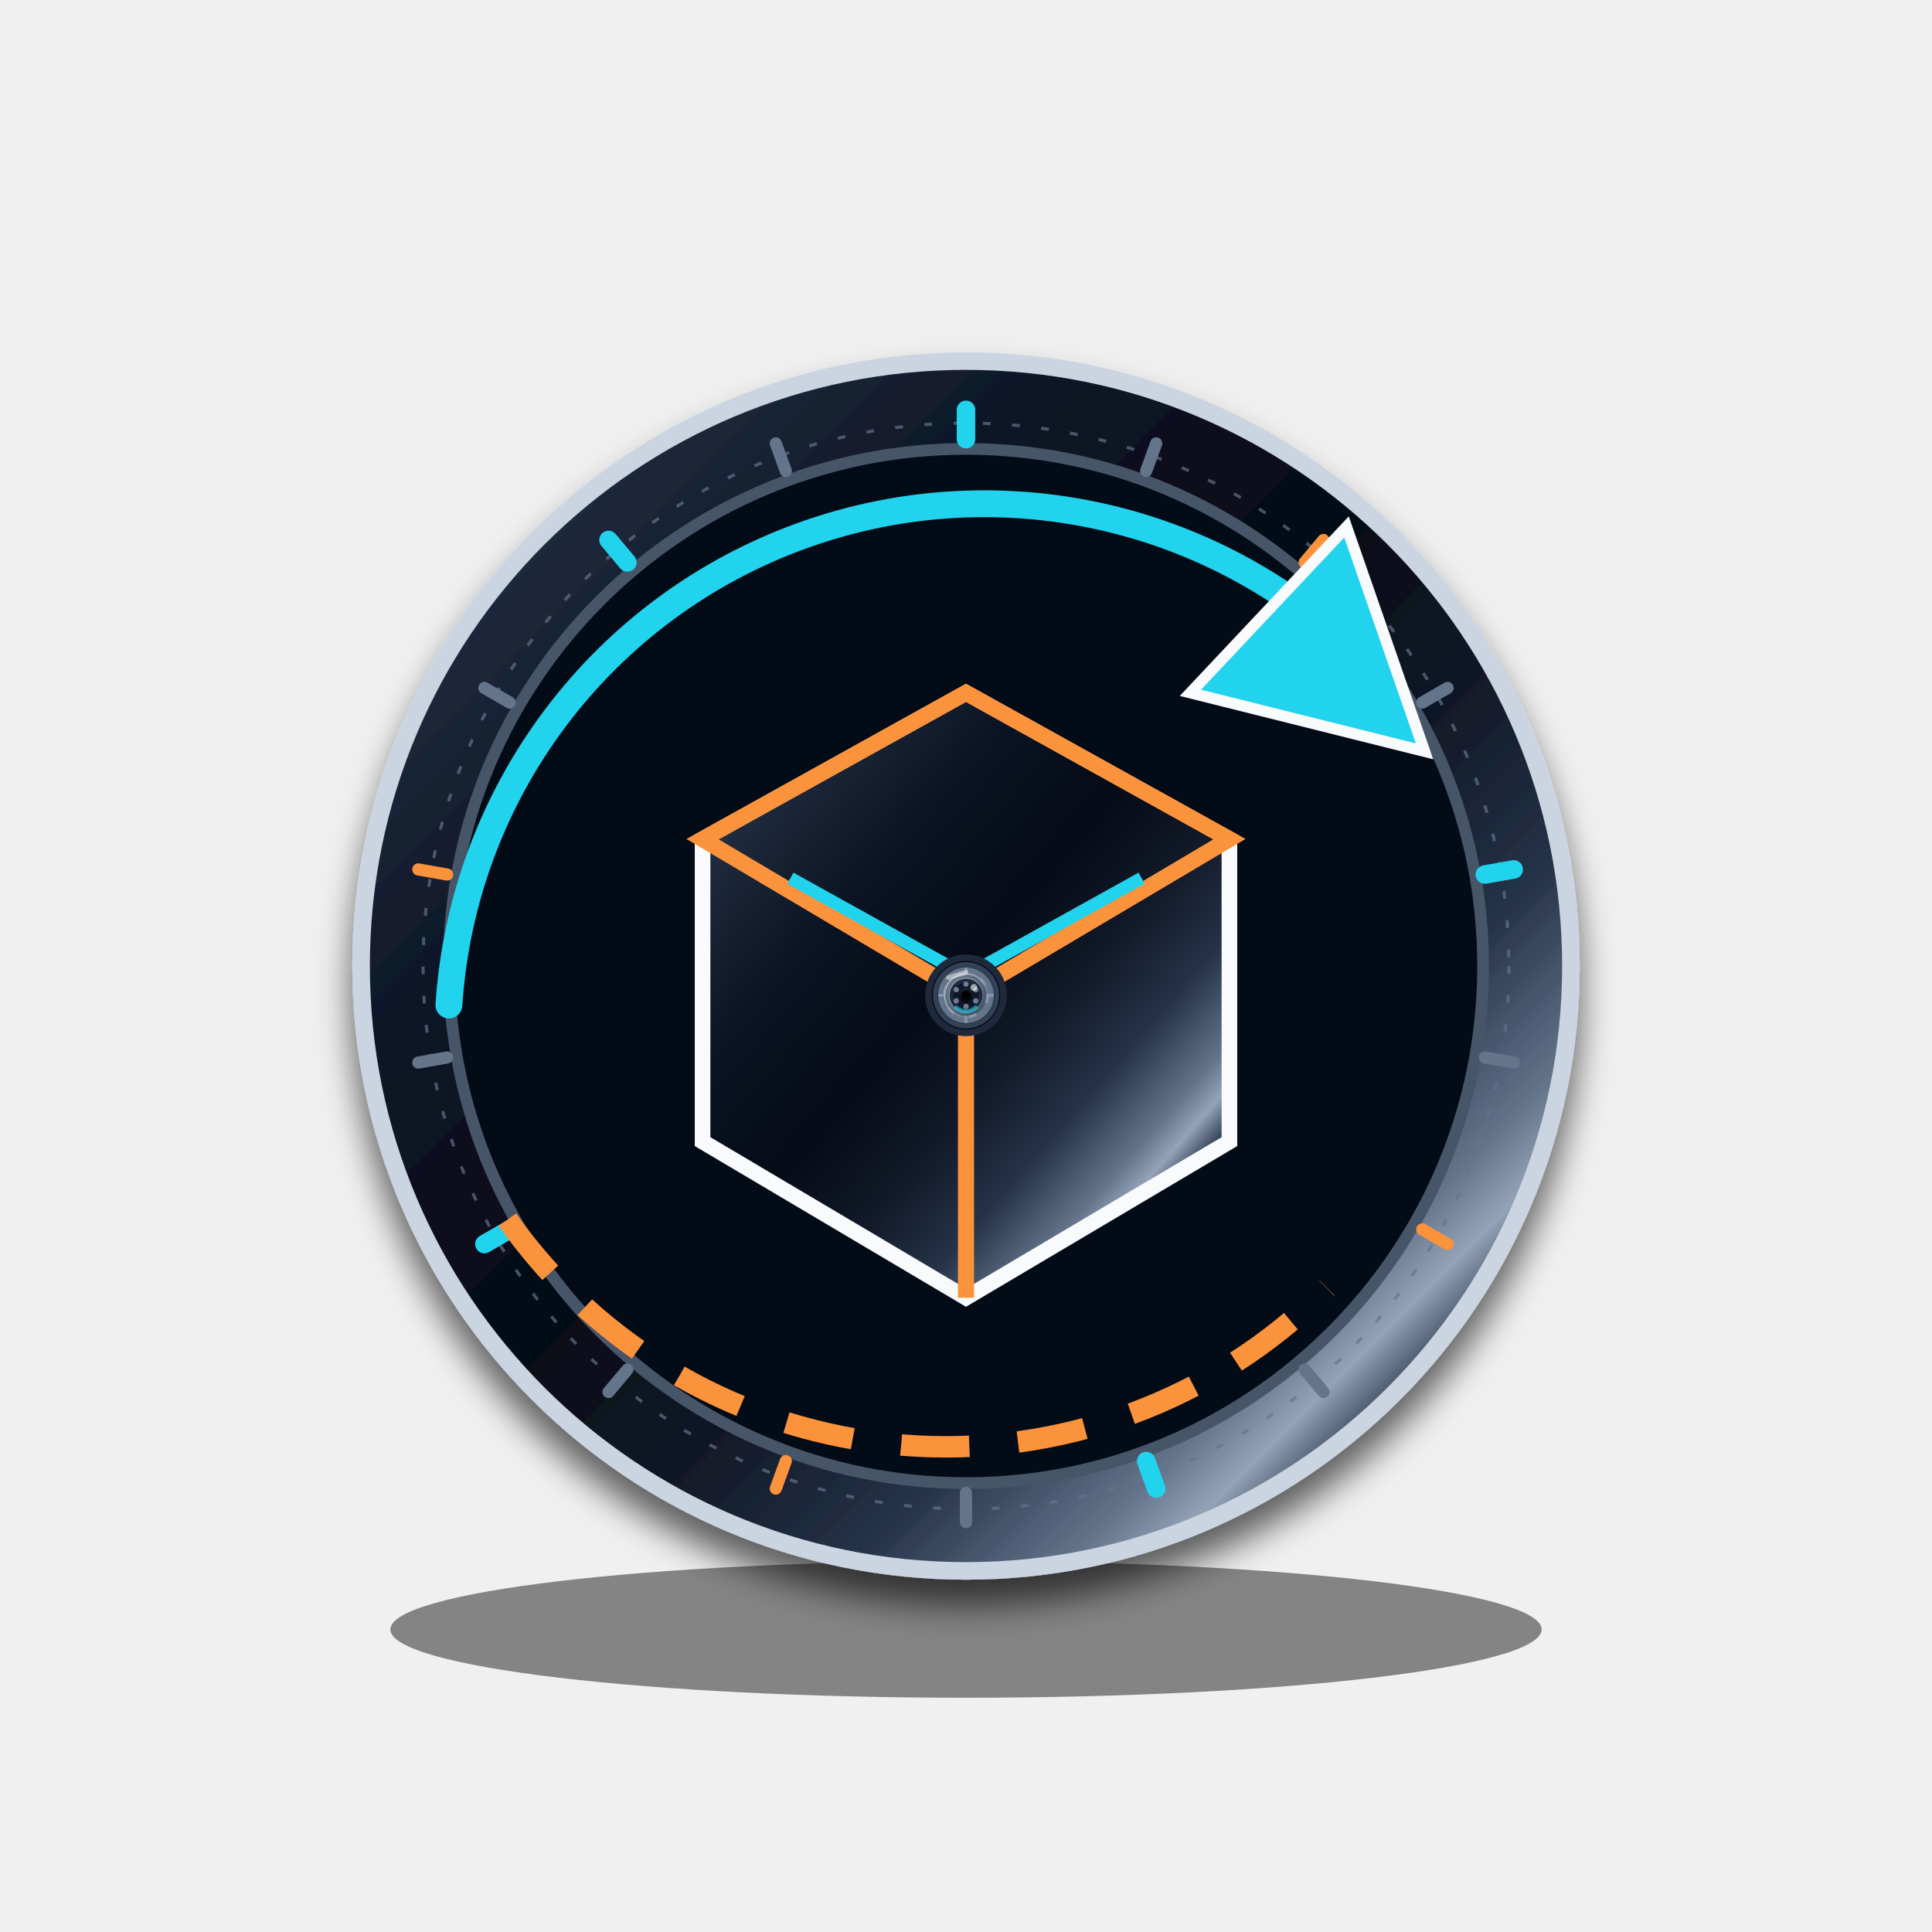
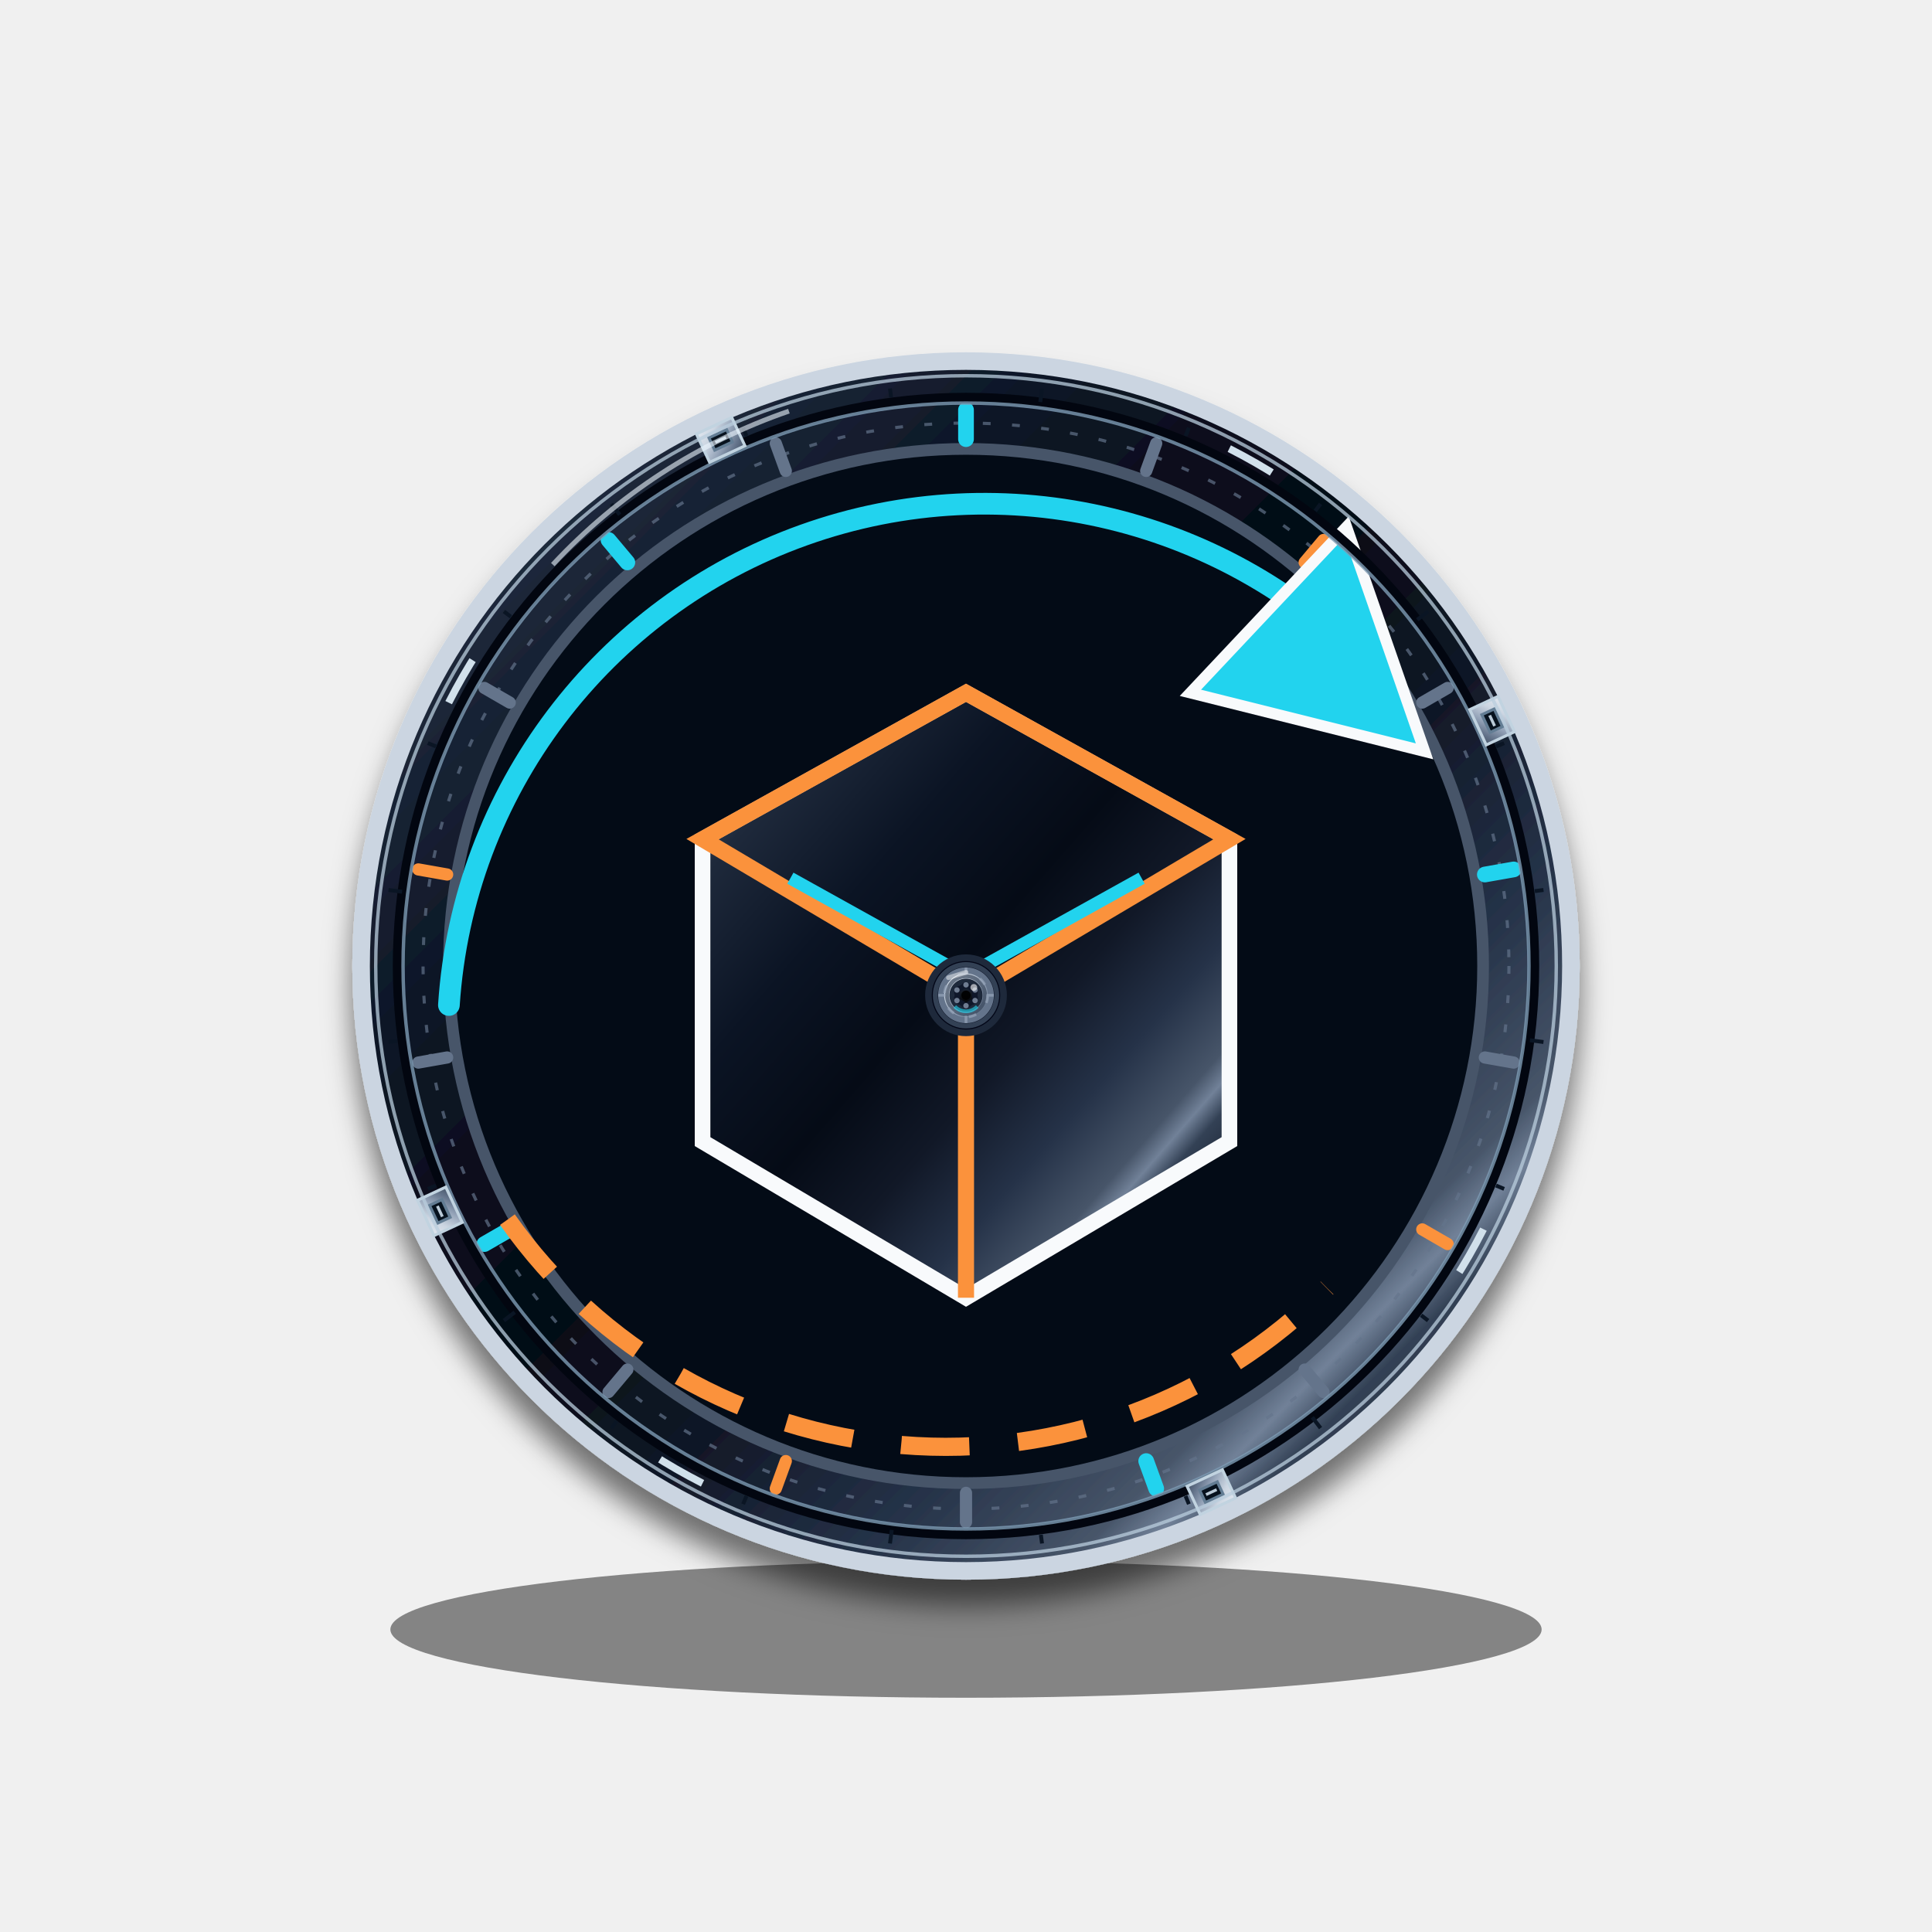
- <svg xmlns="http://www.w3.org/2000/svg" width="200" height="200" viewBox="0 0 200 200" role="img" aria-label="Rotar vista" data-icon="rotate" data-semantic="camera three-axis orbit" data-line-treatment="refined" data-component-refinement="precision-components-v13" data-material-finish="micro-etched-v13" data-mounting-grammar="equipment-mounted-controls-independent" data-screw-style="layered-hex-socket" shape-rendering="geometricPrecision">
+ <svg xmlns="http://www.w3.org/2000/svg" width="200" height="200" viewBox="0 0 200 200" role="img" aria-label="Rotar vista" data-icon="rotate" data-semantic="camera three-axis orbit" data-line-treatment="refined" data-component-refinement="precision-components-v15" data-material-finish="micro-etched-v15" data-mounting-grammar="equipment-mounted-controls-independent" data-screw-style="layered-hex-socket" shape-rendering="geometricPrecision">
  <style>.alive{transform-box:fill-box;transform-origin:center;animation:rotate-alive 4.8s ease-in-out infinite}.pulse{animation:rotate-pulse 2.1s ease-in-out infinite}.blink{animation:rotate-blink 2.7s ease-in-out infinite}.orbit,.mechanical{transform-box:fill-box;transform-origin:center;animation:rotate-orbit 14s linear infinite}.mechanical{animation-duration:18s}.orbit.reverse{animation-direction:reverse}.flow{animation:rotate-flow 3s linear infinite}.scan{animation:rotate-scan 3.8s ease-in-out infinite}.breath{transform-box:fill-box;transform-origin:center;animation:rotate-breath 4.2s ease-in-out infinite}@keyframes rotate-alive{50%{transform:translateY(-1px)}}@keyframes rotate-pulse{50%{opacity:.38}}@keyframes rotate-blink{50%{opacity:.58}}@keyframes rotate-orbit{to{transform:rotate(360deg)}}@keyframes rotate-flow{to{stroke-dashoffset:-39}}@keyframes rotate-scan{0%,100%{transform:translateY(-15px);opacity:.25}50%{transform:translateY(15px);opacity:1}}@keyframes rotate-breath{50%{transform:scale(1.018)}}@media(prefers-reduced-motion:reduce){.alive,.pulse,.blink,.orbit,.mechanical,.flow,.scan,.breath{animation:none}}</style>
  <defs>
    <linearGradient id="metal" x1="0" y1="0" x2="1" y2="1">
      <stop stop-color="#0b1220" />
      <stop offset=".055" stop-color="#334155" />
      <stop offset=".095" stop-color="#94a3b8" />
      <stop offset=".125" stop-color="#e2e8f0" />
      <stop offset=".15" stop-color="#f8fafc" />
      <stop offset=".19" stop-color="#94a3b8" />
      <stop offset=".31" stop-color="#475569" />
      <stop offset=".45" stop-color="#172033" />
      <stop offset=".57" stop-color="#0f172a" />
      <stop offset=".68" stop-color="#334155" />
      <stop offset=".77" stop-color="#64748b" />
      <stop offset=".825" stop-color="#cbd5e1" />
      <stop offset=".85" stop-color="#f8fafc" />
      <stop offset=".89" stop-color="#64748b" />
      <stop offset=".955" stop-color="#1e293b" />
      <stop offset="1" stop-color="#080d18" />
    </linearGradient>
    <linearGradient id="dark-metal" x1="0" y1="0" x2="1" y2="1">
      <stop stop-color="#64748b" />
      <stop offset=".04" stop-color="#a8b5c7" />
      <stop offset=".07" stop-color="#475569" />
      <stop offset=".15" stop-color="#1e293b" />
      <stop offset=".31" stop-color="#0b1424" />
      <stop offset=".47" stop-color="#050b16" />
      <stop offset=".59" stop-color="#111827" />
      <stop offset=".7" stop-color="#253248" />
-       <stop offset=".79" stop-color="#64748b" />
-       <stop offset=".825" stop-color="#94a3b8" />
-       <stop offset=".86" stop-color="#334155" />
+       <stop offset=".79" stop-color="#475569" />
+       <stop offset=".815" stop-color="#718198" />
+       <stop offset=".84" stop-color="#334155" />
      <stop offset=".92" stop-color="#111827" />
      <stop offset="1" stop-color="#020617" />
    </linearGradient>
    <linearGradient id="screw-metal" x1="0" y1="0" x2="1" y2="1">
      <stop stop-color="#e2e8f0" />
      <stop offset=".28" stop-color="#cbd5e1" />
      <stop offset=".58" stop-color="#94a3b8" />
      <stop offset=".82" stop-color="#64748b" />
      <stop offset="1" stop-color="#475569" />
    </linearGradient>
    <linearGradient id="screw-socket" x1="0" y1="0" x2="0" y2="1">
      <stop stop-color="#1e293b" />
      <stop offset="1" stop-color="#000" />
    </linearGradient>
    <linearGradient id="accent" x1="0" y1="0" x2="1" y2="1">
      <stop stop-color="#22d3ee" />
      <stop offset=".56" stop-color="#fb923c" />
      <stop offset="1" stop-color="#f8fafc" />
    </linearGradient>
    <radialGradient id="glass">
      <stop stop-color="#f8fafc" stop-opacity=".18" />
      <stop offset=".12" stop-color="#22d3ee" stop-opacity=".32" />
      <stop offset=".46" stop-color="#101827" />
      <stop offset=".78" stop-color="#07101d" />
      <stop offset="1" stop-color="#020409" />
    </radialGradient>
    <filter id="shadow" x="-45%" y="-45%" width="190%" height="200%">
-       <feDropShadow dx="0" dy="2.6" stdDeviation="1.8" flood-color="#000" flood-opacity=".62" />
+       <feDropShadow dx="0" dy="2.6" stdDeviation="1.45" flood-color="#000" flood-opacity=".54" />
    </filter>
    <filter id="soft-glow" x="-70%" y="-70%" width="240%" height="240%">
-       <feGaussianBlur stdDeviation=".52" result="blur" />
+       <feGaussianBlur stdDeviation=".42" result="blur" />
      <feMerge>
        <feMergeNode in="blur" />
        <feMergeNode in="SourceGraphic" />
      </feMerge>
    </filter>
  </defs>
-   <g data-detail-scale="navigation-readable" data-detail-pass="precision-finish-v13" data-symbol="camera three-axis orbit" transform="translate(100 100) scale(1.01) translate(-100 -100)">
+   <g data-detail-scale="navigation-readable" data-detail-pass="precision-finish-v15" data-symbol="camera three-axis orbit" transform="translate(100 100) scale(1.01) translate(-100 -100)">
    <g class="alive" data-motion="semantic-micro-motion">
      <g data-detail="micro-surface-finish">
        <g data-control-symbol="orbit-cube">
          <ellipse cx="100" cy="168" rx="59" ry="7" fill="#000" opacity=".45" />
          <circle cx="100" cy="100" r="62" fill="url(#dark-metal)" stroke="#cbd5e1" stroke-width="1.8" filter="url(#shadow)" />
          <circle cx="100" cy="100" r="53" fill="#030b16" stroke="#475569" stroke-width="1.2" />
          <g data-detail="calibration-ring">
            <circle cx="100" cy="100" r="55.65" fill="none" stroke="#64748b" stroke-width=".32" stroke-dasharray=".8 2.2" opacity=".68" />
-             <path d="M100 43v3" transform="rotate(0 100 100)" stroke="#22d3ee" stroke-width="1.9" stroke-linecap="round" />
+             <path d="M100 43v3" transform="rotate(0 100 100)" stroke="#22d3ee" stroke-width="1.61" stroke-linecap="round" />
            <path d="M100 43v3" transform="rotate(20 100 100)" stroke="#64748b" stroke-width="1.25" stroke-linecap="round" />
            <path d="M100 43v3" transform="rotate(40 100 100)" stroke="#fb923c" stroke-width="1.25" stroke-linecap="round" />
            <path d="M100 43v3" transform="rotate(60 100 100)" stroke="#64748b" stroke-width="1.25" stroke-linecap="round" />
-             <path d="M100 43v3" transform="rotate(80 100 100)" stroke="#22d3ee" stroke-width="1.9" stroke-linecap="round" />
+             <path d="M100 43v3" transform="rotate(80 100 100)" stroke="#22d3ee" stroke-width="1.61" stroke-linecap="round" />
            <path d="M100 43v3" transform="rotate(100 100 100)" stroke="#64748b" stroke-width="1.25" stroke-linecap="round" />
            <path d="M100 43v3" transform="rotate(120 100 100)" stroke="#fb923c" stroke-width="1.25" stroke-linecap="round" />
            <path d="M100 43v3" transform="rotate(140 100 100)" stroke="#64748b" stroke-width="1.25" stroke-linecap="round" />
-             <path d="M100 43v3" transform="rotate(160 100 100)" stroke="#22d3ee" stroke-width="1.9" stroke-linecap="round" />
+             <path d="M100 43v3" transform="rotate(160 100 100)" stroke="#22d3ee" stroke-width="1.61" stroke-linecap="round" />
            <path d="M100 43v3" transform="rotate(180 100 100)" stroke="#64748b" stroke-width="1.25" stroke-linecap="round" />
            <path d="M100 43v3" transform="rotate(200 100 100)" stroke="#fb923c" stroke-width="1.25" stroke-linecap="round" />
            <path d="M100 43v3" transform="rotate(220 100 100)" stroke="#64748b" stroke-width="1.25" stroke-linecap="round" />
-             <path d="M100 43v3" transform="rotate(240 100 100)" stroke="#22d3ee" stroke-width="1.9" stroke-linecap="round" />
+             <path d="M100 43v3" transform="rotate(240 100 100)" stroke="#22d3ee" stroke-width="1.61" stroke-linecap="round" />
            <path d="M100 43v3" transform="rotate(260 100 100)" stroke="#64748b" stroke-width="1.25" stroke-linecap="round" />
            <path d="M100 43v3" transform="rotate(280 100 100)" stroke="#fb923c" stroke-width="1.25" stroke-linecap="round" />
            <path d="M100 43v3" transform="rotate(300 100 100)" stroke="#64748b" stroke-width="1.25" stroke-linecap="round" />
-             <path d="M100 43v3" transform="rotate(320 100 100)" stroke="#22d3ee" stroke-width="1.9" stroke-linecap="round" />
+             <path d="M100 43v3" transform="rotate(320 100 100)" stroke="#22d3ee" stroke-width="1.61" stroke-linecap="round" />
            <path d="M100 43v3" transform="rotate(340 100 100)" stroke="#64748b" stroke-width="1.25" stroke-linecap="round" />
          </g>
-           <path class="flow" d="M47 104A55 55 0 0 1 142 70" fill="none" stroke="#22d3ee" stroke-width="2.75" stroke-linecap="round" />
+           <path class="flow" d="M47 104A55 55 0 0 1 142 70" fill="none" stroke="#22d3ee" stroke-width="2.22" stroke-linecap="round" />
          <path d="m139 55 8 23-24-6Z" fill="#22d3ee" stroke="#f8fafc" stroke-width="1.15" />
-           <path d="M53 126a55 55 0 0 0 84 7" fill="none" stroke="#fb923c" stroke-width="2.2" stroke-dasharray="7 5" />
+           <path d="M53 126a55 55 0 0 0 84 7" fill="none" stroke="#fb923c" stroke-width="1.86" stroke-dasharray="7 5" />
          <path d="m100 72 27 15v31l-27 16-27-16V87Z" fill="url(#dark-metal)" stroke="#f8fafc" stroke-width="1.6" />
          <path d="m100 72 27 15-27 16-27-16Zm0 31v31m0-31 27-16m-27 16L73 87" fill="none" stroke="#fb923c" stroke-width="1.65" />
          <path d="m82 91 18 10 18-10" fill="none" stroke="#22d3ee" stroke-width="1.3" />
          <g transform="translate(100 103)" data-detail="hex-socket-screw">
            <circle r="3.85" fill="#020617" stroke="#1e293b" stroke-width=".68" />
            <circle r="3.15" fill="#0f172a" stroke="#334155" stroke-width=".5" />
            <circle r="2.55" fill="url(#screw-metal)" stroke="#64748b" stroke-width=".62" />
            <circle r="1.95" fill="none" stroke="#334155" stroke-width=".4" opacity=".65" />
            <g data-detail="screw-machining-index" fill="none" stroke="#94a3b8" stroke-width=".28" opacity=".72">
              <circle r="2.22" stroke-dasharray=".8 1.6" />
              <path d="M0 -2.85v.75M0 2.85v-.75M-2.85 0h.75M2.85 0h-.75" />
            </g>
            <circle r="1.45" fill="none" stroke="#1e293b" stroke-width=".5" />
-             <polygon points="0.00,-1.15 1.00,-0.57 1.00,0.57 0.00,1.15 -1.00,0.57 -1.00,-0.58" fill="url(#screw-socket)" stroke="#0f172a" stroke-width=".58" />
-             <circle cx="0.00" cy="-1.15" r=".28" fill="#94a3b8" opacity=".72" />
-             <circle cx="1.00" cy="-0.57" r=".28" fill="#94a3b8" opacity=".72" />
-             <circle cx="1.00" cy="0.57" r=".28" fill="#94a3b8" opacity=".72" />
-             <circle cx="0.00" cy="1.15" r=".28" fill="#94a3b8" opacity=".72" />
-             <circle cx="-1.00" cy="0.57" r=".28" fill="#94a3b8" opacity=".72" />
-             <circle cx="-1.00" cy="-0.58" r=".28" fill="#94a3b8" opacity=".72" />
+             <polygon points="0.00,-1.07 0.93,-0.54 0.93,0.54 0.00,1.07 -0.93,0.54 -0.93,-0.54" fill="url(#screw-socket)" stroke="#0f172a" stroke-width=".58" />
+             <circle cx="0.00" cy="-1.07" r=".28" fill="#94a3b8" opacity=".72" />
+             <circle cx="0.93" cy="-0.54" r=".28" fill="#94a3b8" opacity=".72" />
+             <circle cx="0.93" cy="0.54" r=".28" fill="#94a3b8" opacity=".72" />
+             <circle cx="0.00" cy="1.07" r=".28" fill="#94a3b8" opacity=".72" />
+             <circle cx="-0.93" cy="0.54" r=".28" fill="#94a3b8" opacity=".72" />
+             <circle cx="-0.93" cy="-0.54" r=".28" fill="#94a3b8" opacity=".72" />
            <circle r="0.48" fill="#000" opacity=".92" />
            <path d="M-1.8 -1.8 0 -2.35" fill="none" stroke="#fff" stroke-width=".48" stroke-linecap="round" opacity=".46" />
            <path d="M-1.152 1.152A1.6 1.6 0 0 0 1.152 1.152" fill="none" stroke="#22d3ee" stroke-width=".38" opacity=".62" />
            <circle cx="0.8" cy="-0.8" r=".35" fill="#fff" opacity=".6" />
          </g>
        </g>
+         <g data-detail="precision-control-rim" pointer-events="none" fill="none">
+           <g data-detail="control-recessed-bearing">
+             <circle cx="100" cy="100" r="58.2" stroke="#020610" stroke-width="1.1" />
+             <circle cx="100" cy="100" r="57.7" stroke="#7e9cb5" stroke-width=".35" opacity=".8" />
+             <circle cx="100" cy="100" r="59.5" stroke="#d1e0eb" stroke-width=".75" stroke-dasharray="5 88.462" transform="rotate(27 100 100)" />
+           </g>
+           <g data-detail="control-bearing-retainers">
+             <g transform="rotate(65 100 100)">
+               <path d="M98 38.9h4v3.2h-4Z" fill="url(#screw-metal)" stroke="#c1d3e0" stroke-width=".3" />
+               <path d="M99 39.8h2v1.4h-2Z" fill="#07121e" stroke="#637d94" stroke-width=".3" />
+               <path d="M99.4 40.5h1.2" stroke="#bacad7" stroke-width=".3" />
+             </g>
+             <g transform="rotate(155 100 100)">
+               <path d="M98 38.9h4v3.2h-4Z" fill="url(#screw-metal)" stroke="#c1d3e0" stroke-width=".3" />
+               <path d="M99 39.8h2v1.4h-2Z" fill="#07121e" stroke="#637d94" stroke-width=".3" />
+               <path d="M99.4 40.5h1.2" stroke="#bacad7" stroke-width=".3" />
+             </g>
+             <g transform="rotate(245 100 100)">
+               <path d="M98 38.9h4v3.2h-4Z" fill="url(#screw-metal)" stroke="#c1d3e0" stroke-width=".3" />
+               <path d="M99 39.8h2v1.4h-2Z" fill="#07121e" stroke="#637d94" stroke-width=".3" />
+               <path d="M99.4 40.5h1.2" stroke="#bacad7" stroke-width=".3" />
+             </g>
+             <g transform="rotate(335 100 100)">
+               <path d="M98 38.9h4v3.2h-4Z" fill="url(#screw-metal)" stroke="#c1d3e0" stroke-width=".3" />
+               <path d="M99 39.8h2v1.4h-2Z" fill="#07121e" stroke="#637d94" stroke-width=".3" />
+               <path d="M99.4 40.5h1.2" stroke="#bacad7" stroke-width=".3" />
+             </g>
+           </g>
+           <circle cx="100" cy="100" r="60.5" stroke="#bacddd" stroke-width=".35" opacity=".75" />
+           <path d="M100 40.3v1.4" transform="rotate(7.5 100 100)" stroke="#0a1524" stroke-width=".4" />
+           <path d="M100 40.3v0.9" transform="rotate(22.5 100 100)" stroke="#0a1524" stroke-width=".4" />
+           <path d="M100 40.3v0.9" transform="rotate(37.5 100 100)" stroke="#0a1524" stroke-width=".4" />
+           <path d="M100 40.3v1.4" transform="rotate(52.5 100 100)" stroke="#0a1524" stroke-width=".4" />
+           <path d="M100 40.3v0.9" transform="rotate(67.5 100 100)" stroke="#0a1524" stroke-width=".4" />
+           <path d="M100 40.3v0.9" transform="rotate(82.5 100 100)" stroke="#0a1524" stroke-width=".4" />
+           <path d="M100 40.3v1.4" transform="rotate(97.5 100 100)" stroke="#0a1524" stroke-width=".4" />
+           <path d="M100 40.3v0.9" transform="rotate(112.5 100 100)" stroke="#0a1524" stroke-width=".4" />
+           <path d="M100 40.3v0.9" transform="rotate(127.5 100 100)" stroke="#0a1524" stroke-width=".4" />
+           <path d="M100 40.3v1.4" transform="rotate(142.5 100 100)" stroke="#0a1524" stroke-width=".4" />
+           <path d="M100 40.3v0.9" transform="rotate(157.5 100 100)" stroke="#0a1524" stroke-width=".4" />
+           <path d="M100 40.3v0.9" transform="rotate(172.5 100 100)" stroke="#0a1524" stroke-width=".4" />
+           <path d="M100 40.3v1.4" transform="rotate(187.5 100 100)" stroke="#0a1524" stroke-width=".4" />
+           <path d="M100 40.3v0.9" transform="rotate(202.5 100 100)" stroke="#0a1524" stroke-width=".4" />
+           <path d="M100 40.3v0.9" transform="rotate(217.5 100 100)" stroke="#0a1524" stroke-width=".4" />
+           <path d="M100 40.3v1.4" transform="rotate(232.5 100 100)" stroke="#0a1524" stroke-width=".4" />
+           <path d="M100 40.3v0.9" transform="rotate(247.5 100 100)" stroke="#0a1524" stroke-width=".4" />
+           <path d="M100 40.3v0.9" transform="rotate(262.5 100 100)" stroke="#0a1524" stroke-width=".4" />
+           <path d="M100 40.3v1.4" transform="rotate(277.5 100 100)" stroke="#0a1524" stroke-width=".4" />
+           <path d="M100 40.3v0.9" transform="rotate(292.5 100 100)" stroke="#0a1524" stroke-width=".4" />
+           <path d="M100 40.3v0.9" transform="rotate(307.5 100 100)" stroke="#0a1524" stroke-width=".4" />
+           <path d="M100 40.3v1.4" transform="rotate(322.5 100 100)" stroke="#0a1524" stroke-width=".4" />
+           <path d="M100 40.3v0.9" transform="rotate(337.5 100 100)" stroke="#0a1524" stroke-width=".4" />
+           <path d="M100 40.3v0.9" transform="rotate(352.5 100 100)" stroke="#0a1524" stroke-width=".4" />
+           <path d="M57.65 58.86A59.5 59.5 0 0 1 81.85 43.13" stroke="#edf7ff" stroke-width=".5" opacity=".6" />
+         </g>
      </g>
    </g>
  </g>
</svg>
